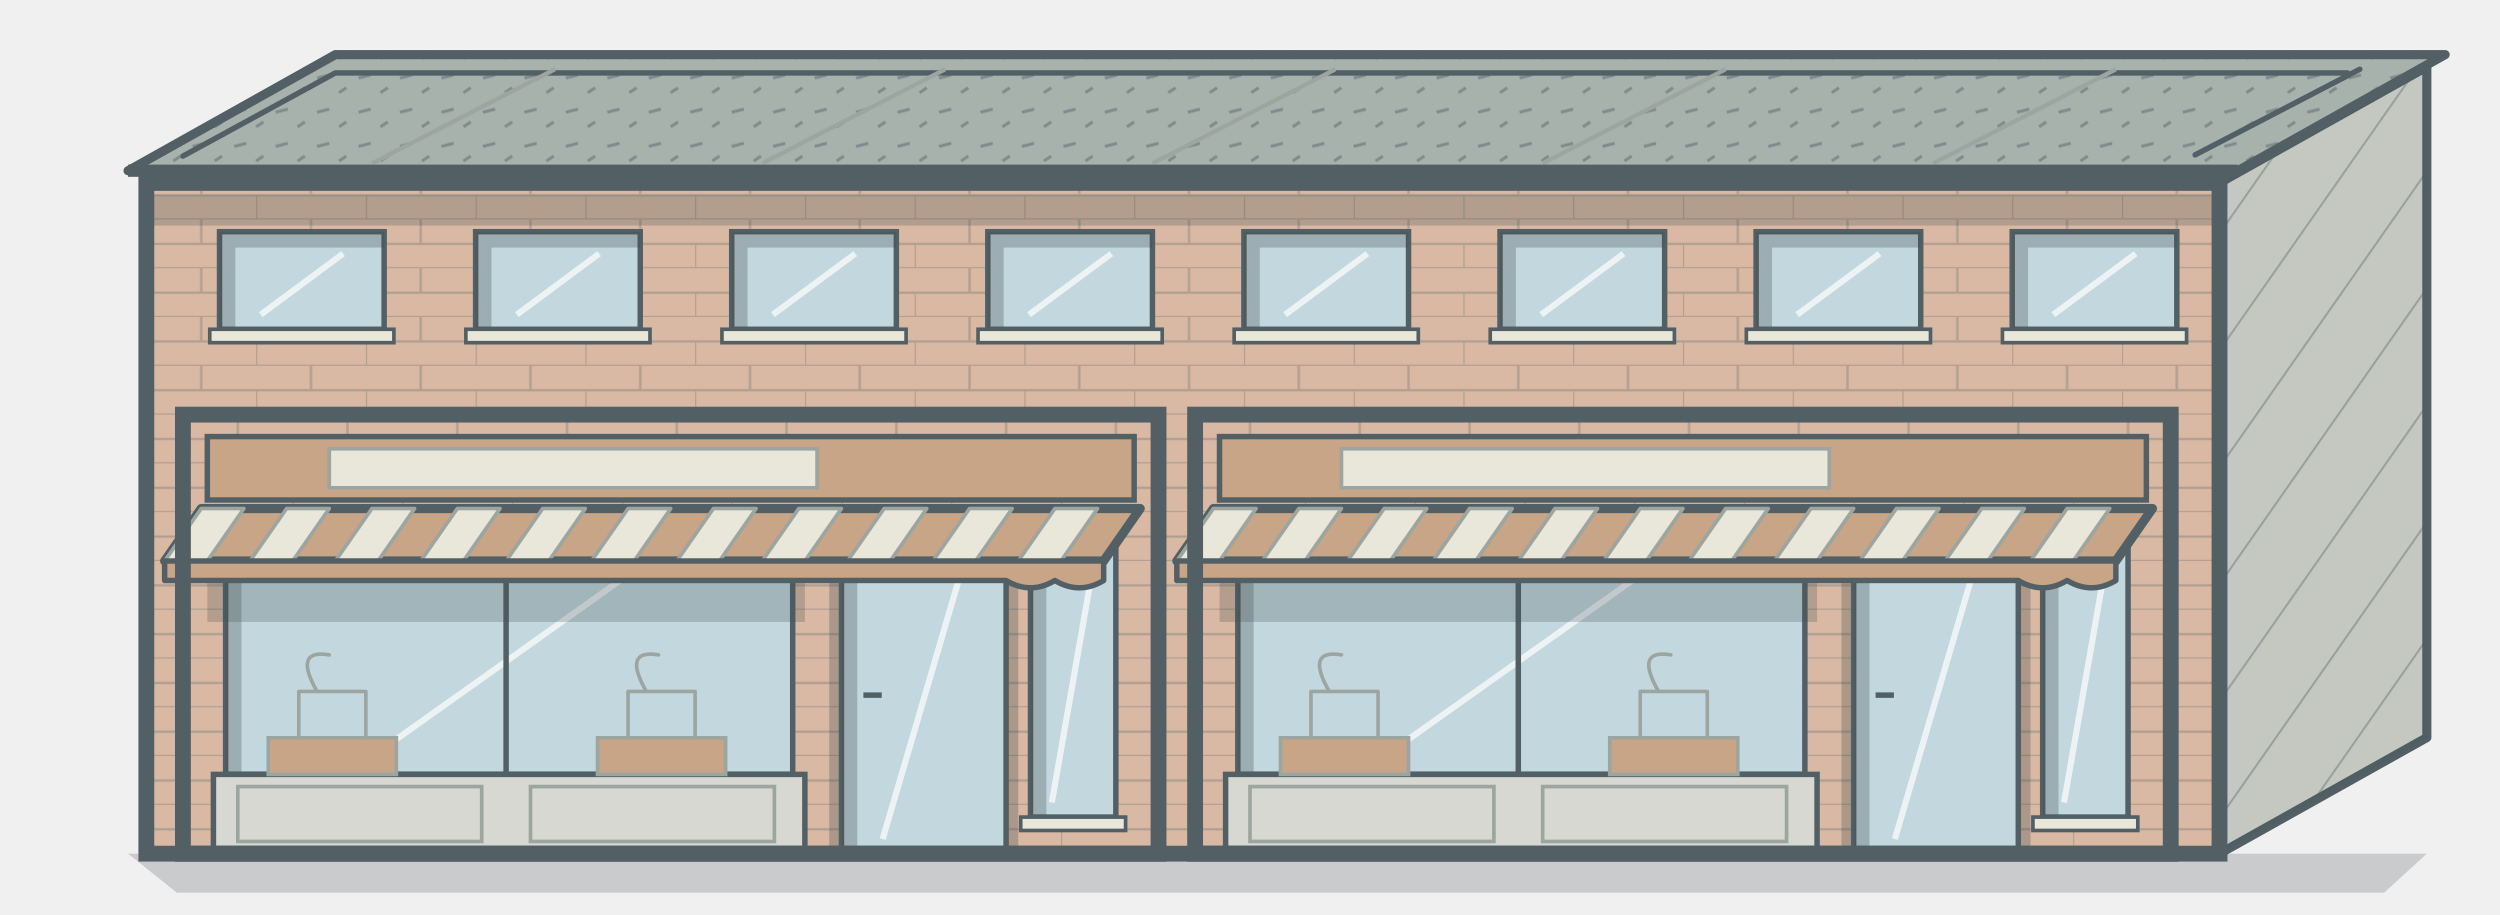
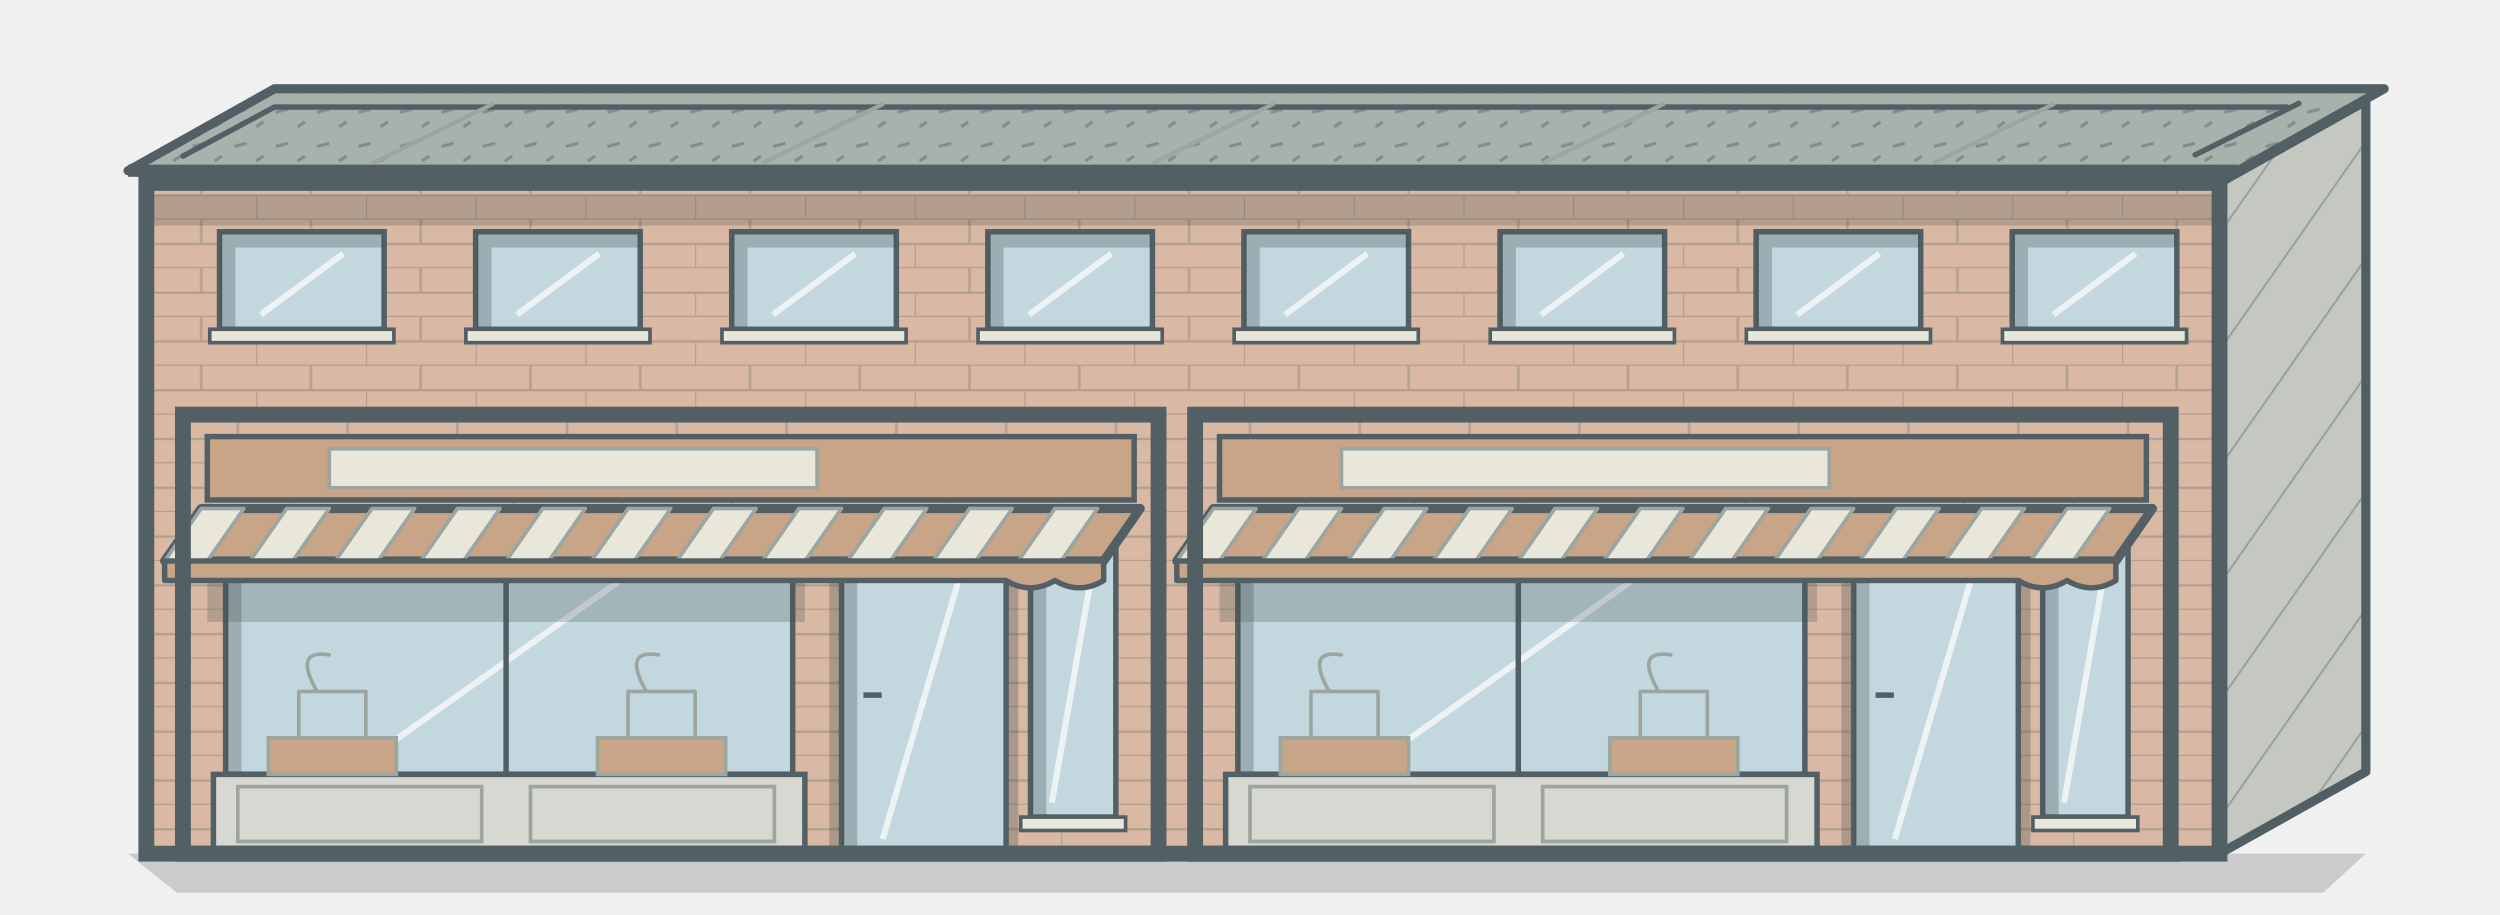
<svg xmlns="http://www.w3.org/2000/svg" viewBox="-1.2 -7 20.5 7.5" role="img" aria-label="retail podium · illustrative template">
  <defs>
    <linearGradient id="podium-retail-watercolour-wash" x1="0" y1="0" x2="1" y2=".5">
      <stop stop-color="#fffdf1" stop-opacity=".8" />
      <stop offset=".45" stop-color="#b6c5c5" stop-opacity=".05" />
      <stop offset="1" stop-color="#8b9c90" stop-opacity=".45" />
    </linearGradient>
    <linearGradient id="podium-retail-watercolour-leaf-wash" x1="0" y1="0" x2=".8" y2="1">
      <stop stop-color="#faf8f1" stop-opacity=".28" />
      <stop offset=".5" stop-color="#6c8261" stop-opacity=".02" />
      <stop offset="1" stop-color="#6c8261" stop-opacity=".25" />
    </linearGradient>
    <linearGradient id="podium-retail-watercolour-lamp-glow" x1="0" y1="0" x2="0" y2="1">
      <stop stop-color="#f4d477" stop-opacity=".06" />
      <stop offset=".4" stop-color="#f1d589" stop-opacity=".17" />
      <stop offset="1" stop-color="#f1d589" stop-opacity="0" />
    </linearGradient>
    <filter id="podium-retail-watercolour-soft-glow" x="-50%" y="-15%" width="200%" height="140%">
      <feGaussianBlur stdDeviation=".16" />
    </filter>
    <pattern id="podium-retail-watercolour-hatch" width=".55" height=".55" patternUnits="userSpaceOnUse" patternTransform="rotate(35)">
      <path d="M0,0 V.55" stroke="#526065" stroke-width=".035" opacity=".35" />
    </pattern>
    <pattern id="podium-retail-watercolour-roof-hatch" width=".34" height=".28" patternUnits="userSpaceOnUse">
      <path d="M.04,.08 l.1,-.025 M.22,.2 l.06,-.04" stroke="#526065" stroke-width=".025" opacity=".45" />
    </pattern>
    <pattern id="podium-retail-watercolour-brick" width=".9" height=".4" patternUnits="userSpaceOnUse">
      <path d="M0,.2 H.9 M0,.4 H.9 M.45,0 V.2 M0,.2 V.4" stroke="#526065" stroke-width=".02" opacity=".28" />
    </pattern>
    <pattern id="podium-retail-watercolour-panel" width="2.6" height="3" patternUnits="userSpaceOnUse">
      <path d="M0,0 H2.6 M0,0 V3" stroke="#526065" stroke-width=".025" opacity=".16" />
    </pattern>
    <filter id="podium-retail-watercolour-grain" x="0" y="0" width="100%" height="100%">
      <feTurbulence type="fractalNoise" baseFrequency=".65" numOctaves="3" stitchTiles="stitch" />
      <feColorMatrix type="saturate" values="0" />
    </filter>
  </defs>
  <g data-feature="podium-retail">
-     <path d="M-.15,0 H18.7 l-.35,.32 H.25 Z" fill="#3f4a4e" stroke="none" stroke-width="0" stroke-linecap="round" stroke-linejoin="round" opacity=".22" />
-     <path d="M17,0 V-5.5 l1.7,-0.952 V-0.952 Z" fill="#d6d8d1" stroke="#526065" stroke-width="0.075" stroke-linecap="round" stroke-linejoin="round" />
-     <path d="M17,0 V-5.5 l1.7,-0.952 V-0.952 Z" fill="url(#podium-retail-watercolour-hatch)" stroke="none" stroke-width="0.075" stroke-linecap="round" stroke-linejoin="round" />
-     <path d="M17,0 V-5.5 l1.7,-0.952 V-0.952 Z" fill="#3f4a4e" stroke="none" stroke-width="0" stroke-linecap="round" stroke-linejoin="round" opacity=".12" />
+     <path d="M-.15,0 H18.2 l-.35,.32 H.25 Z" fill="#3f4a4e" stroke="none" stroke-width="0" stroke-linecap="round" stroke-linejoin="round" opacity=".22" />
+     <path d="M17,0 V-5.5 l1.2,-0.672 V-0.672 Z" fill="#d6d8d1" stroke="#526065" stroke-width="0.075" stroke-linecap="round" stroke-linejoin="round" />
+     <path d="M17,0 V-5.5 l1.2,-0.672 V-0.672 Z" fill="url(#podium-retail-watercolour-hatch)" stroke="none" stroke-width="0.075" stroke-linecap="round" stroke-linejoin="round" />
+     <path d="M17,0 V-5.5 l1.2,-0.672 V-0.672 Z" fill="#3f4a4e" stroke="none" stroke-width="0" stroke-linecap="round" stroke-linejoin="round" opacity=".12" />
    <rect x="0" y="-5.5" width="17" height="5.5" fill="#d9b9a3" stroke="none" stroke-width="0" />
    <rect x="0" y="-5.5" width="17" height="5.5" fill="url(#podium-retail-watercolour-brick)" stroke="none" stroke-width="0" />
    <g data-feature="closed-roof">
-       <path d="M-0.15,-5.6 l1.7,-0.952 h17.3 l-1.7,0.952 Z" fill="#a7b2ad" stroke="#526065" stroke-width="0.075" stroke-linecap="round" stroke-linejoin="round" />
-       <path d="M-0.15,-5.6 l1.7,-0.952 h17.3 l-1.7,0.952 Z" fill="url(#podium-retail-watercolour-roof-hatch)" stroke="none" stroke-width="0.075" stroke-linecap="round" stroke-linejoin="round" />
-       <path d="M0.3,-5.72 l1.25,-0.682 h16.5 M16.8,-5.73 l1.35,-0.702" fill="none" stroke="#526065" stroke-width="0.045" stroke-linecap="round" stroke-linejoin="round" />
-       <line x1="1.85" y1="-5.66" x2="3.35" y2="-6.432" stroke="#9da5a0" stroke-width="0.035" />
-       <line x1="5.05" y1="-5.66" x2="6.55" y2="-6.432" stroke="#9da5a0" stroke-width="0.035" />
-       <line x1="8.25" y1="-5.66" x2="9.75" y2="-6.432" stroke="#9da5a0" stroke-width="0.035" />
-       <line x1="11.45" y1="-5.66" x2="12.95" y2="-6.432" stroke="#9da5a0" stroke-width="0.035" />
-       <line x1="14.65" y1="-5.66" x2="16.15" y2="-6.432" stroke="#9da5a0" stroke-width="0.035" />
+       <path d="M-0.15,-5.6 l1.2,-0.672 h17.3 l-1.2,0.672 Z" fill="#a7b2ad" stroke="#526065" stroke-width="0.075" stroke-linecap="round" stroke-linejoin="round" />
+       <path d="M-0.15,-5.6 l1.2,-0.672 h17.3 l-1.2,0.672 Z" fill="url(#podium-retail-watercolour-roof-hatch)" stroke="none" stroke-width="0.075" stroke-linecap="round" stroke-linejoin="round" />
+       <path d="M0.3,-5.72 l0.75,-0.402 h16.5 M16.8,-5.73 l0.85,-0.422" fill="none" stroke="#526065" stroke-width="0.045" stroke-linecap="round" stroke-linejoin="round" />
+       <line x1="1.85" y1="-5.66" x2="2.85" y2="-6.152" stroke="#9da5a0" stroke-width="0.035" />
+       <line x1="5.05" y1="-5.66" x2="6.05" y2="-6.152" stroke="#9da5a0" stroke-width="0.035" />
+       <line x1="8.25" y1="-5.66" x2="9.25" y2="-6.152" stroke="#9da5a0" stroke-width="0.035" />
+       <line x1="11.45" y1="-5.66" x2="12.45" y2="-6.152" stroke="#9da5a0" stroke-width="0.035" />
+       <line x1="14.65" y1="-5.66" x2="15.65" y2="-6.152" stroke="#9da5a0" stroke-width="0.035" />
      <line x1="-0.15" y1="-5.6" x2="17.15" y2="-5.6" stroke="#526065" stroke-width="0.1" />
    </g>
    <rect x="0" y="-5.4" width="17" height="0.25" fill="#3f4a4e" stroke="none" stroke-width="0" opacity="0.25" />
    <g transform="translate(.3)">
      <rect x="0" y="-3.6" width="8" height="3.6" fill="#d9b9a3" stroke="none" stroke-width="0" />
      <rect x="0" y="-3.6" width="8" height="3.6" fill="url(#podium-retail-watercolour-brick)" stroke="none" stroke-width="0" />
      <rect x="0.2" y="-3.42" width="7.6" height="0.52" fill="#c8a586" stroke="#526065" stroke-width="0.045" />
      <rect x="1.2" y="-3.32" width="4" height="0.32" fill="#e9e6da" stroke="#9da5a0" stroke-width="0.03" />
      <rect x="0.35" y="-2.6" width="4.65" height="1.95" fill="#c3d8de" stroke="#526065" stroke-width="0.045" />
      <path d="M0.35,-2.6 h4.65 v.13 h-4.52 V-0.65 h-.13 Z" fill="#3f4a4e" stroke="none" stroke-width="0" stroke-linecap="round" stroke-linejoin="round" opacity=".3" />
      <line x1="1.513" y1="-0.77" x2="3.838" y2="-2.42" stroke="#ffffff" stroke-width="0.05" opacity=".7" />
      <rect x="0.27" y="-0.65" width="4.81" height="0.11" fill="#e9e6da" stroke="#526065" stroke-width="0.03" />
      <line x1="2.65" y1="-2.6" x2="2.65" y2="-0.65" stroke="#526065" stroke-width="0.045" />
      <rect x="0.25" y="-0.65" width="4.85" height="0.65" fill="#d6d8d1" stroke="#526065" stroke-width="0.045" />
      <rect x="0.45" y="-0.55" width="2" height="0.45" fill="none" stroke="#9da5a0" stroke-width="0.03" />
      <rect x="2.85" y="-0.55" width="2" height="0.45" fill="none" stroke="#9da5a0" stroke-width="0.03" />
      <rect x="5.3" y="-2.7" width="1.55" height="2.7" fill="#3f4a4e" stroke="none" stroke-width="0" opacity=".3" />
      <rect x="5.4" y="-2.6" width="1.35" height="2.6" fill="#c3d8de" stroke="#526065" stroke-width="0.045" />
      <path d="M5.4,-2.6 h1.35 v.13 h-1.22 V0 h-.13 Z" fill="#3f4a4e" stroke="none" stroke-width="0" stroke-linecap="round" stroke-linejoin="round" opacity=".3" />
      <line x1="5.738" y1="-0.12" x2="6.413" y2="-2.42" stroke="#ffffff" stroke-width="0.05" opacity=".7" />
      <line x1="5.58" y1="-1.3" x2="5.73" y2="-1.3" stroke="#526065" stroke-width="0.045" />
      <rect x="6.95" y="-2.6" width="0.7" height="2.3" fill="#c3d8de" stroke="#526065" stroke-width="0.045" />
      <path d="M6.95,-2.6 h0.7 v.13 h-0.57 V-0.3 h-.13 Z" fill="#3f4a4e" stroke="none" stroke-width="0" stroke-linecap="round" stroke-linejoin="round" opacity=".3" />
      <line x1="7.125" y1="-0.42" x2="7.475" y2="-2.42" stroke="#ffffff" stroke-width="0.05" opacity=".7" />
      <rect x="6.87" y="-0.3" width="0.86" height="0.11" fill="#e9e6da" stroke="#526065" stroke-width="0.03" />
      <rect x="0.2" y="-2.35" width="4.9" height="0.45" fill="#3f4a4e" stroke="none" stroke-width="0" opacity="0.25" />
      <path d="M.15,-2.83 H7.85 l-.3,.43 H-.15Z" fill="#c8a586" stroke="#526065" stroke-width="0.075" stroke-linecap="round" stroke-linejoin="round" />
      <path d="M0.15,-2.83 h.35 l-.3,.43 h-.35Z" fill="#e9e6da" stroke="#9da5a0" stroke-width="0.03" stroke-linecap="round" stroke-linejoin="round" />
      <path d="M0.85,-2.83 h.35 l-.3,.43 h-.35Z" fill="#e9e6da" stroke="#9da5a0" stroke-width="0.03" stroke-linecap="round" stroke-linejoin="round" />
      <path d="M1.55,-2.83 h.35 l-.3,.43 h-.35Z" fill="#e9e6da" stroke="#9da5a0" stroke-width="0.03" stroke-linecap="round" stroke-linejoin="round" />
      <path d="M2.25,-2.83 h.35 l-.3,.43 h-.35Z" fill="#e9e6da" stroke="#9da5a0" stroke-width="0.03" stroke-linecap="round" stroke-linejoin="round" />
      <path d="M2.95,-2.83 h.35 l-.3,.43 h-.35Z" fill="#e9e6da" stroke="#9da5a0" stroke-width="0.03" stroke-linecap="round" stroke-linejoin="round" />
      <path d="M3.65,-2.83 h.35 l-.3,.43 h-.35Z" fill="#e9e6da" stroke="#9da5a0" stroke-width="0.03" stroke-linecap="round" stroke-linejoin="round" />
      <path d="M4.35,-2.83 h.35 l-.3,.43 h-.35Z" fill="#e9e6da" stroke="#9da5a0" stroke-width="0.03" stroke-linecap="round" stroke-linejoin="round" />
      <path d="M5.05,-2.83 h.35 l-.3,.43 h-.35Z" fill="#e9e6da" stroke="#9da5a0" stroke-width="0.03" stroke-linecap="round" stroke-linejoin="round" />
      <path d="M5.75,-2.83 h.35 l-.3,.43 h-.35Z" fill="#e9e6da" stroke="#9da5a0" stroke-width="0.03" stroke-linecap="round" stroke-linejoin="round" />
      <path d="M6.45,-2.83 h.35 l-.3,.43 h-.35Z" fill="#e9e6da" stroke="#9da5a0" stroke-width="0.03" stroke-linecap="round" stroke-linejoin="round" />
      <path d="M7.15,-2.83 h.35 l-.3,.43 h-.35Z" fill="#e9e6da" stroke="#9da5a0" stroke-width="0.03" stroke-linecap="round" stroke-linejoin="round" />
      <path d="M-.15,-2.4 h7.7 v.16 q-.2,.12 -.4,0 q-.2,.12 -.4,0 H-.15Z" fill="#c8a586" stroke="#526065" stroke-width="0.045" stroke-linecap="round" stroke-linejoin="round" />
      <rect x="0.7" y="-0.95" width="1.05" height="0.3" fill="#c8a586" stroke="#9da5a0" stroke-width="0.03" />
      <path d="M0.95,-.95 v-.38 h.55 v.38 M1.1,-1.33 q-.2,-.35 .1,-.3" fill="none" stroke="#9da5a0" stroke-width="0.03" stroke-linecap="round" stroke-linejoin="round" />
      <rect x="3.4" y="-0.95" width="1.05" height="0.3" fill="#c8a586" stroke="#9da5a0" stroke-width="0.03" />
      <path d="M3.65,-.95 v-.38 h.55 v.38 M3.8,-1.33 q-.2,-.35 .1,-.3" fill="none" stroke="#9da5a0" stroke-width="0.03" stroke-linecap="round" stroke-linejoin="round" />
      <rect x="0" y="-3.6" width="8" height="3.6" fill="none" stroke="#526065" stroke-width="0.13" />
    </g>
    <g transform="translate(8.6)">
      <rect x="0" y="-3.6" width="8" height="3.6" fill="#d9b9a3" stroke="none" stroke-width="0" />
      <rect x="0" y="-3.6" width="8" height="3.6" fill="url(#podium-retail-watercolour-brick)" stroke="none" stroke-width="0" />
      <rect x="0.2" y="-3.42" width="7.6" height="0.52" fill="#c8a586" stroke="#526065" stroke-width="0.045" />
      <rect x="1.2" y="-3.32" width="4" height="0.32" fill="#e9e6da" stroke="#9da5a0" stroke-width="0.03" />
      <rect x="0.35" y="-2.6" width="4.65" height="1.95" fill="#c3d8de" stroke="#526065" stroke-width="0.045" />
      <path d="M0.35,-2.6 h4.65 v.13 h-4.52 V-0.65 h-.13 Z" fill="#3f4a4e" stroke="none" stroke-width="0" stroke-linecap="round" stroke-linejoin="round" opacity=".3" />
      <line x1="1.513" y1="-0.77" x2="3.838" y2="-2.42" stroke="#ffffff" stroke-width="0.05" opacity=".7" />
      <rect x="0.27" y="-0.65" width="4.81" height="0.11" fill="#e9e6da" stroke="#526065" stroke-width="0.03" />
      <line x1="2.65" y1="-2.6" x2="2.65" y2="-0.65" stroke="#526065" stroke-width="0.045" />
      <rect x="0.25" y="-0.65" width="4.85" height="0.65" fill="#d6d8d1" stroke="#526065" stroke-width="0.045" />
      <rect x="0.45" y="-0.55" width="2" height="0.45" fill="none" stroke="#9da5a0" stroke-width="0.03" />
      <rect x="2.85" y="-0.55" width="2" height="0.45" fill="none" stroke="#9da5a0" stroke-width="0.03" />
      <rect x="5.3" y="-2.7" width="1.55" height="2.7" fill="#3f4a4e" stroke="none" stroke-width="0" opacity=".3" />
      <rect x="5.4" y="-2.6" width="1.35" height="2.6" fill="#c3d8de" stroke="#526065" stroke-width="0.045" />
      <path d="M5.4,-2.6 h1.35 v.13 h-1.22 V0 h-.13 Z" fill="#3f4a4e" stroke="none" stroke-width="0" stroke-linecap="round" stroke-linejoin="round" opacity=".3" />
      <line x1="5.738" y1="-0.12" x2="6.413" y2="-2.42" stroke="#ffffff" stroke-width="0.05" opacity=".7" />
      <line x1="5.58" y1="-1.3" x2="5.73" y2="-1.3" stroke="#526065" stroke-width="0.045" />
      <rect x="6.95" y="-2.6" width="0.7" height="2.3" fill="#c3d8de" stroke="#526065" stroke-width="0.045" />
      <path d="M6.95,-2.6 h0.7 v.13 h-0.57 V-0.3 h-.13 Z" fill="#3f4a4e" stroke="none" stroke-width="0" stroke-linecap="round" stroke-linejoin="round" opacity=".3" />
      <line x1="7.125" y1="-0.42" x2="7.475" y2="-2.42" stroke="#ffffff" stroke-width="0.05" opacity=".7" />
      <rect x="6.87" y="-0.3" width="0.86" height="0.11" fill="#e9e6da" stroke="#526065" stroke-width="0.03" />
      <rect x="0.2" y="-2.35" width="4.9" height="0.45" fill="#3f4a4e" stroke="none" stroke-width="0" opacity="0.25" />
      <path d="M.15,-2.83 H7.85 l-.3,.43 H-.15Z" fill="#c8a586" stroke="#526065" stroke-width="0.075" stroke-linecap="round" stroke-linejoin="round" />
      <path d="M0.15,-2.83 h.35 l-.3,.43 h-.35Z" fill="#e9e6da" stroke="#9da5a0" stroke-width="0.03" stroke-linecap="round" stroke-linejoin="round" />
      <path d="M0.85,-2.83 h.35 l-.3,.43 h-.35Z" fill="#e9e6da" stroke="#9da5a0" stroke-width="0.03" stroke-linecap="round" stroke-linejoin="round" />
      <path d="M1.55,-2.83 h.35 l-.3,.43 h-.35Z" fill="#e9e6da" stroke="#9da5a0" stroke-width="0.03" stroke-linecap="round" stroke-linejoin="round" />
      <path d="M2.25,-2.83 h.35 l-.3,.43 h-.35Z" fill="#e9e6da" stroke="#9da5a0" stroke-width="0.03" stroke-linecap="round" stroke-linejoin="round" />
      <path d="M2.95,-2.83 h.35 l-.3,.43 h-.35Z" fill="#e9e6da" stroke="#9da5a0" stroke-width="0.03" stroke-linecap="round" stroke-linejoin="round" />
      <path d="M3.65,-2.83 h.35 l-.3,.43 h-.35Z" fill="#e9e6da" stroke="#9da5a0" stroke-width="0.03" stroke-linecap="round" stroke-linejoin="round" />
      <path d="M4.35,-2.83 h.35 l-.3,.43 h-.35Z" fill="#e9e6da" stroke="#9da5a0" stroke-width="0.03" stroke-linecap="round" stroke-linejoin="round" />
      <path d="M5.05,-2.83 h.35 l-.3,.43 h-.35Z" fill="#e9e6da" stroke="#9da5a0" stroke-width="0.03" stroke-linecap="round" stroke-linejoin="round" />
      <path d="M5.75,-2.83 h.35 l-.3,.43 h-.35Z" fill="#e9e6da" stroke="#9da5a0" stroke-width="0.03" stroke-linecap="round" stroke-linejoin="round" />
      <path d="M6.45,-2.83 h.35 l-.3,.43 h-.35Z" fill="#e9e6da" stroke="#9da5a0" stroke-width="0.03" stroke-linecap="round" stroke-linejoin="round" />
      <path d="M7.15,-2.83 h.35 l-.3,.43 h-.35Z" fill="#e9e6da" stroke="#9da5a0" stroke-width="0.03" stroke-linecap="round" stroke-linejoin="round" />
      <path d="M-.15,-2.4 h7.7 v.16 q-.2,.12 -.4,0 q-.2,.12 -.4,0 H-.15Z" fill="#c8a586" stroke="#526065" stroke-width="0.045" stroke-linecap="round" stroke-linejoin="round" />
      <rect x="0.7" y="-0.95" width="1.05" height="0.3" fill="#c8a586" stroke="#9da5a0" stroke-width="0.03" />
      <path d="M0.95,-.95 v-.38 h.55 v.38 M1.1,-1.33 q-.2,-.35 .1,-.3" fill="none" stroke="#9da5a0" stroke-width="0.03" stroke-linecap="round" stroke-linejoin="round" />
      <rect x="3.4" y="-0.95" width="1.05" height="0.3" fill="#c8a586" stroke="#9da5a0" stroke-width="0.03" />
      <path d="M3.65,-.95 v-.38 h.55 v.38 M3.8,-1.33 q-.2,-.35 .1,-.3" fill="none" stroke="#9da5a0" stroke-width="0.03" stroke-linecap="round" stroke-linejoin="round" />
      <rect x="0" y="-3.6" width="8" height="3.6" fill="none" stroke="#526065" stroke-width="0.13" />
    </g>
    <rect x="0.6" y="-5.1" width="1.35" height="0.8" fill="#c3d8de" stroke="#526065" stroke-width="0.045" />
    <path d="M0.6,-5.1 h1.35 v.13 h-1.22 V-4.3 h-.13 Z" fill="#3f4a4e" stroke="none" stroke-width="0" stroke-linecap="round" stroke-linejoin="round" opacity=".3" />
    <line x1="0.938" y1="-4.42" x2="1.613" y2="-4.92" stroke="#ffffff" stroke-width="0.05" opacity=".7" />
    <rect x="0.52" y="-4.3" width="1.51" height="0.11" fill="#e9e6da" stroke="#526065" stroke-width="0.03" />
    <rect x="2.7" y="-5.1" width="1.35" height="0.8" fill="#c3d8de" stroke="#526065" stroke-width="0.045" />
    <path d="M2.7,-5.1 h1.35 v.13 h-1.22 V-4.3 h-.13 Z" fill="#3f4a4e" stroke="none" stroke-width="0" stroke-linecap="round" stroke-linejoin="round" opacity=".3" />
    <line x1="3.038" y1="-4.42" x2="3.713" y2="-4.92" stroke="#ffffff" stroke-width="0.05" opacity=".7" />
    <rect x="2.62" y="-4.3" width="1.51" height="0.11" fill="#e9e6da" stroke="#526065" stroke-width="0.03" />
    <rect x="4.8" y="-5.1" width="1.35" height="0.8" fill="#c3d8de" stroke="#526065" stroke-width="0.045" />
    <path d="M4.8,-5.1 h1.35 v.13 h-1.22 V-4.3 h-.13 Z" fill="#3f4a4e" stroke="none" stroke-width="0" stroke-linecap="round" stroke-linejoin="round" opacity=".3" />
    <line x1="5.138" y1="-4.42" x2="5.813" y2="-4.92" stroke="#ffffff" stroke-width="0.05" opacity=".7" />
    <rect x="4.72" y="-4.3" width="1.51" height="0.11" fill="#e9e6da" stroke="#526065" stroke-width="0.03" />
    <rect x="6.9" y="-5.1" width="1.35" height="0.8" fill="#c3d8de" stroke="#526065" stroke-width="0.045" />
    <path d="M6.9,-5.1 h1.35 v.13 h-1.22 V-4.3 h-.13 Z" fill="#3f4a4e" stroke="none" stroke-width="0" stroke-linecap="round" stroke-linejoin="round" opacity=".3" />
    <line x1="7.238" y1="-4.42" x2="7.913" y2="-4.92" stroke="#ffffff" stroke-width="0.05" opacity=".7" />
    <rect x="6.82" y="-4.3" width="1.51" height="0.11" fill="#e9e6da" stroke="#526065" stroke-width="0.03" />
    <rect x="9" y="-5.1" width="1.35" height="0.8" fill="#c3d8de" stroke="#526065" stroke-width="0.045" />
    <path d="M9,-5.1 h1.35 v.13 h-1.22 V-4.3 h-.13 Z" fill="#3f4a4e" stroke="none" stroke-width="0" stroke-linecap="round" stroke-linejoin="round" opacity=".3" />
    <line x1="9.338" y1="-4.42" x2="10.012" y2="-4.92" stroke="#ffffff" stroke-width="0.05" opacity=".7" />
    <rect x="8.92" y="-4.3" width="1.51" height="0.11" fill="#e9e6da" stroke="#526065" stroke-width="0.03" />
    <rect x="11.1" y="-5.1" width="1.35" height="0.8" fill="#c3d8de" stroke="#526065" stroke-width="0.045" />
    <path d="M11.1,-5.1 h1.35 v.13 h-1.22 V-4.3 h-.13 Z" fill="#3f4a4e" stroke="none" stroke-width="0" stroke-linecap="round" stroke-linejoin="round" opacity=".3" />
    <line x1="11.438" y1="-4.42" x2="12.113" y2="-4.92" stroke="#ffffff" stroke-width="0.05" opacity=".7" />
    <rect x="11.02" y="-4.3" width="1.51" height="0.11" fill="#e9e6da" stroke="#526065" stroke-width="0.03" />
    <rect x="13.2" y="-5.1" width="1.35" height="0.8" fill="#c3d8de" stroke="#526065" stroke-width="0.045" />
    <path d="M13.2,-5.1 h1.35 v.13 h-1.22 V-4.3 h-.13 Z" fill="#3f4a4e" stroke="none" stroke-width="0" stroke-linecap="round" stroke-linejoin="round" opacity=".3" />
    <line x1="13.537" y1="-4.42" x2="14.212" y2="-4.92" stroke="#ffffff" stroke-width="0.05" opacity=".7" />
    <rect x="13.12" y="-4.3" width="1.51" height="0.11" fill="#e9e6da" stroke="#526065" stroke-width="0.03" />
    <rect x="15.3" y="-5.1" width="1.35" height="0.8" fill="#c3d8de" stroke="#526065" stroke-width="0.045" />
    <path d="M15.3,-5.1 h1.35 v.13 h-1.22 V-4.3 h-.13 Z" fill="#3f4a4e" stroke="none" stroke-width="0" stroke-linecap="round" stroke-linejoin="round" opacity=".3" />
    <line x1="15.637" y1="-4.42" x2="16.312" y2="-4.92" stroke="#ffffff" stroke-width="0.05" opacity=".7" />
    <rect x="15.22" y="-4.3" width="1.51" height="0.11" fill="#e9e6da" stroke="#526065" stroke-width="0.03" />
    <rect x="0" y="-5.5" width="17" height="5.5" fill="none" stroke="#526065" stroke-width="0.13" />
  </g>
</svg>
